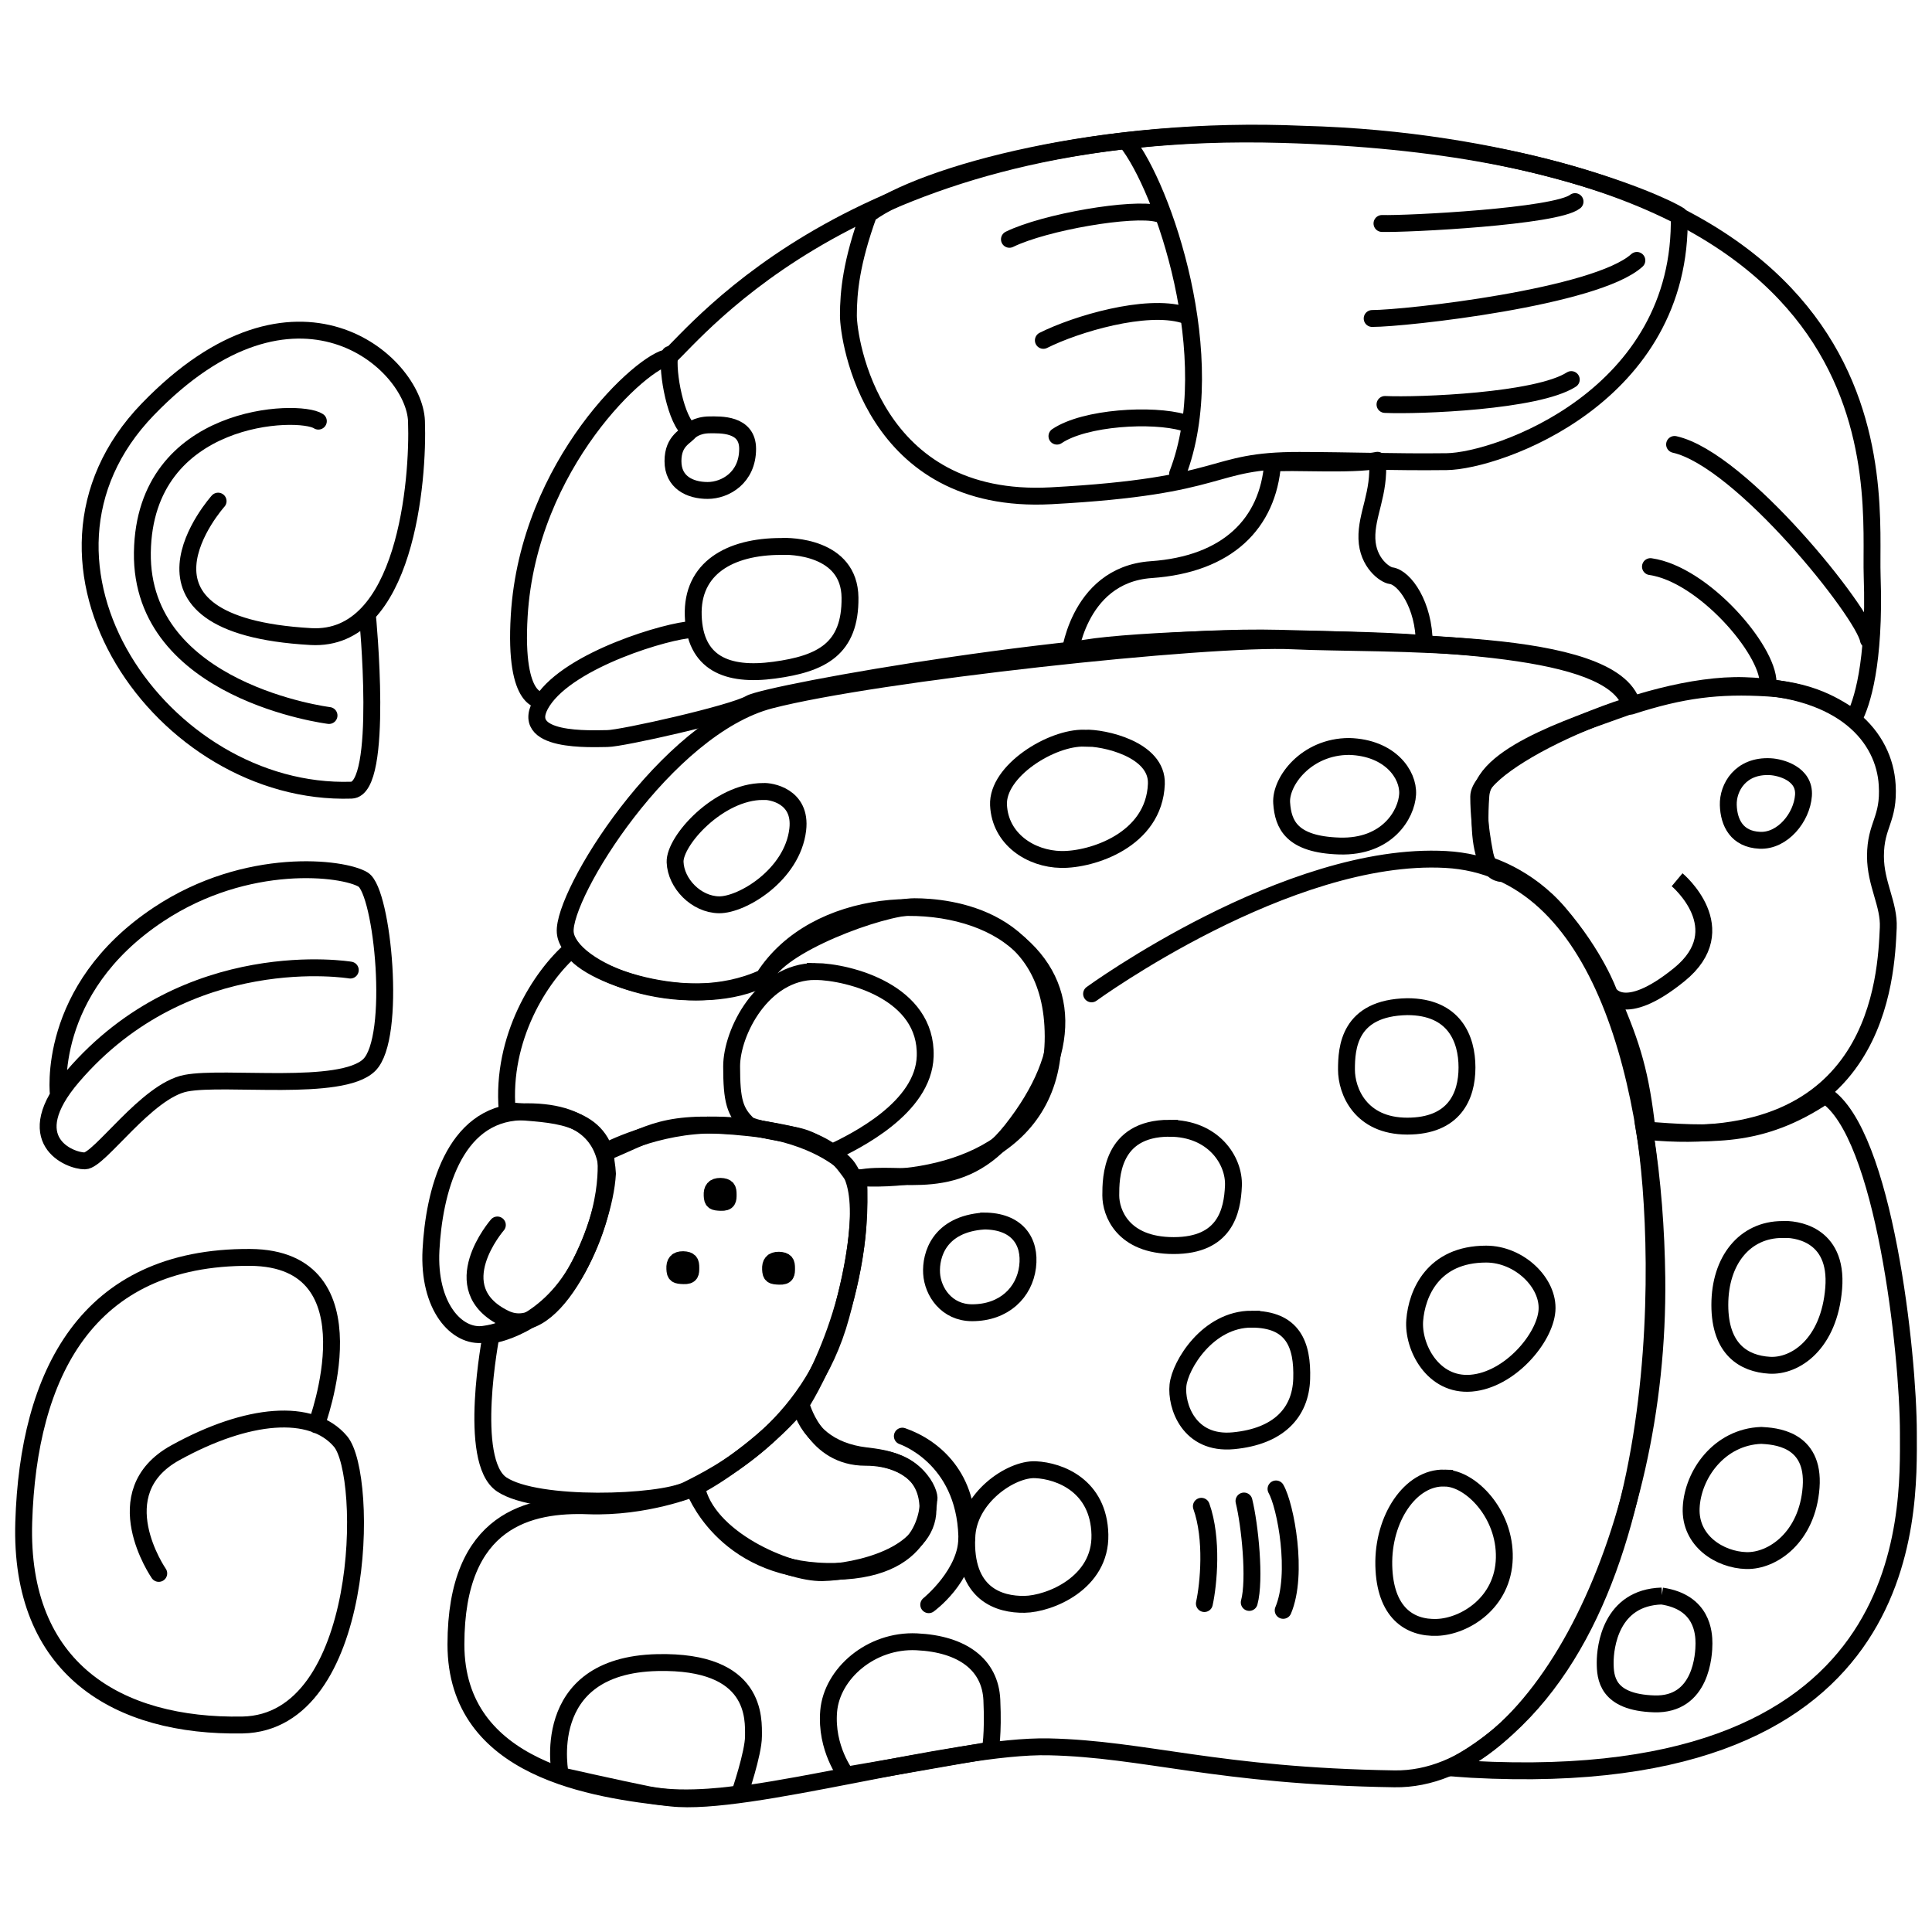
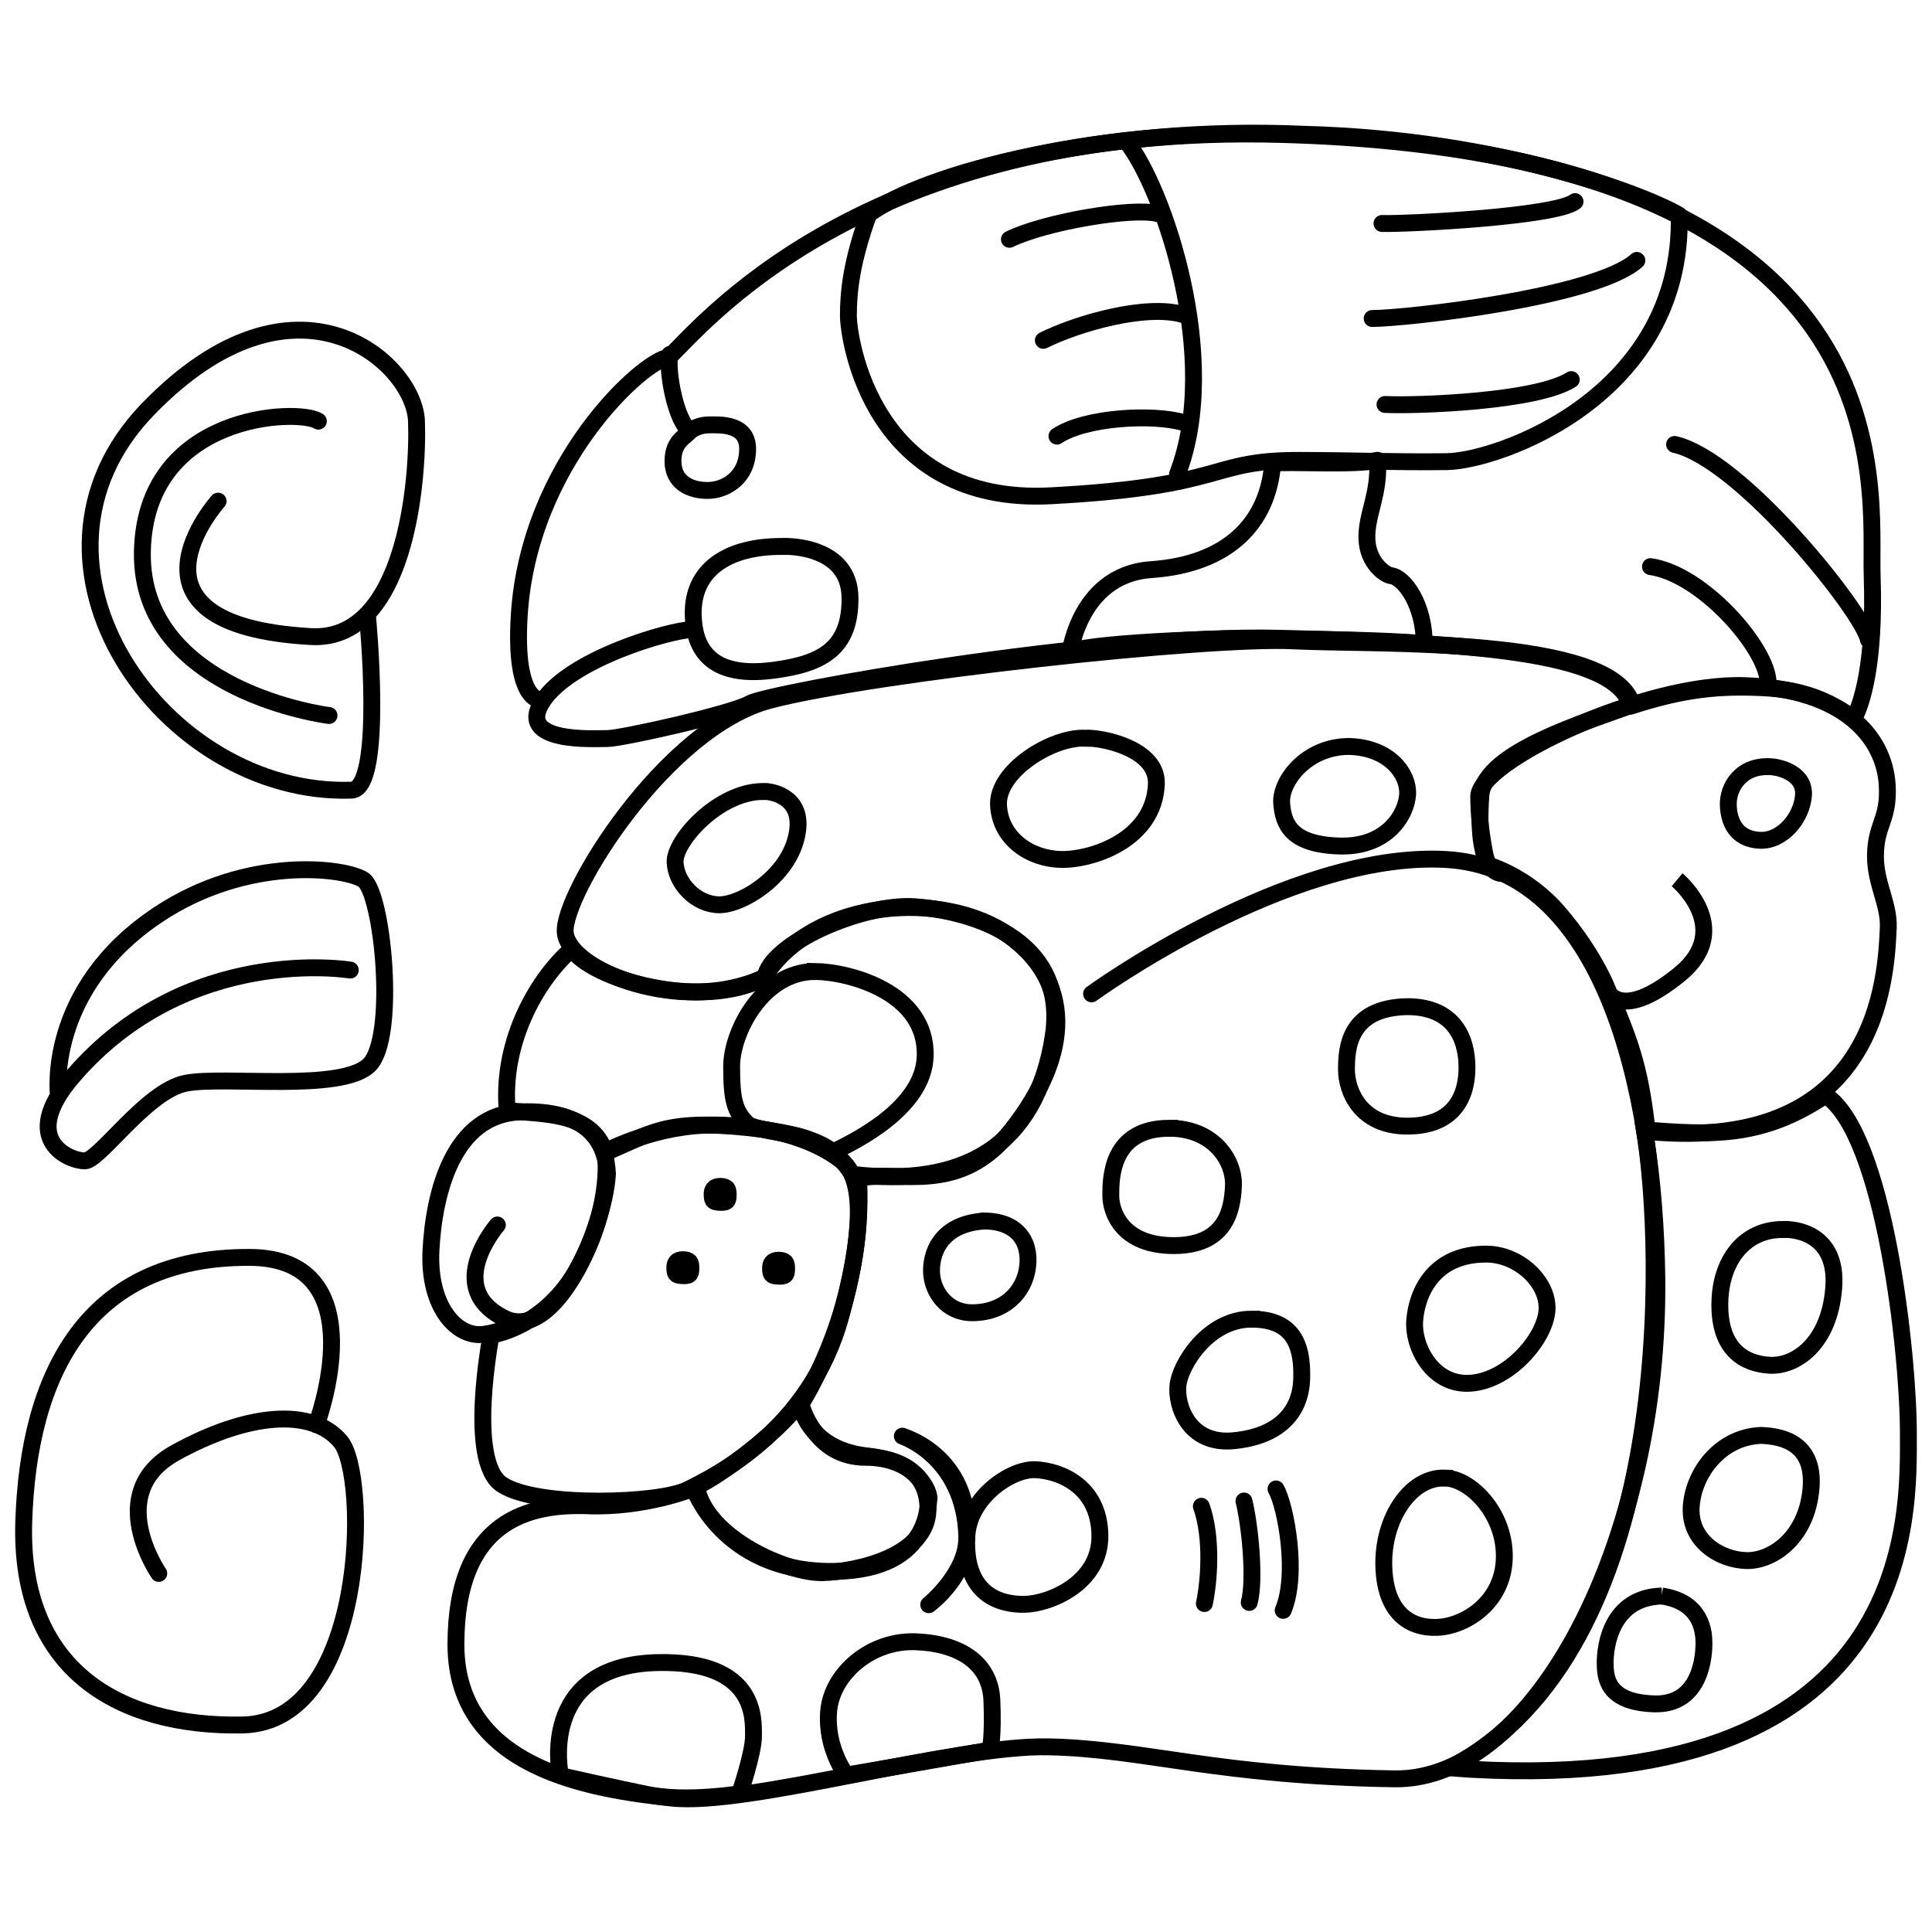
<svg xmlns="http://www.w3.org/2000/svg" width="100" height="100" id="svg4048" version="1.1">
  <defs id="defs4050" />
  <g id="layer2">
    <g id="g3606">
      <path id="path3839-6" d="m 11.289,25.938 c 0,0 -5.761,6.417 4.803,7.011 4.913,0.276 5.576,-8.115 5.465,-11.151 -0.11,-3.036 -6.238,-8.556 -13.911,-0.607 -7.673,7.949 0.777,20.026 10.544,19.708 1.711,-0.056 0.828,-9.053 0.828,-9.053" style="fill:none;stroke:#000000;stroke-width:0.874px;stroke-linecap:round;stroke-linejoin:round;stroke-opacity:1" />
    </g>
    <g id="g3603">
      <path id="path3847-5" d="m 18.131,50.211 c 0,0 -8.427,-1.41 -14.365,5.504 -2.85,3.318 -0.139,4.382 0.625,4.372 0.763,-0.01 3.201,-3.63 5.231,-4.021 2.03,-0.39 8.041,0.468 9.485,-0.937 1.444,-1.405 0.703,-8.978 -0.312,-9.602 C 17.78,44.902 12.793,44.292 8.217,47.323 2.322,51.226 3.025,56.691 3.025,56.691" style="fill:none;stroke:#000000;stroke-width:0.874px;stroke-linecap:round;stroke-linejoin:round;stroke-opacity:1" />
    </g>
    <g id="g3609">
      <path id="path3849-2" d="m 8.217,81.439 c 0,0 -2.889,-4.177 0.859,-6.245 3.747,-2.069 7.065,-2.342 8.549,-0.586 1.483,1.756 1.366,14.56 -5.074,14.677 C 6.109,89.402 0.995,86.396 1.229,78.784 1.464,71.173 4.462,65.034 12.94,65.083 c 6.675,0.039 3.435,8.666 3.435,8.666" style="fill:none;stroke:#000000;stroke-width:0.874px;stroke-linecap:round;stroke-linejoin:round;stroke-opacity:1" />
    </g>
    <g id="g3585">
      <path id="path3851-7" d="m 56.5,51.442 c 0,0 10.157,-7.397 18.327,-6.956 8.17,0.442 10.811,11.814 10.93,21.64 C 85.923,79.761 79.465,92.182 72.178,92.072 63.015,91.933 59.26,90.526 54.292,90.416 49.324,90.305 38.725,93.507 34.75,93.065 30.775,92.624 23.599,91.63 23.599,85.116 c 0,-6.514 3.864,-7.287 6.845,-7.176 2.981,0.11 5.465,-0.911 5.465,-0.911 0,0 1.463,4.195 6.873,4.306 5.41,0.111 5.217,-3.423 5.3,-3.726 0.083,-0.304 -0.607,-2.18 -3.285,-2.18 -2.677,0 -3.34,-2.76 -3.34,-2.76 0,0 3.335,-5.047 2.984,-11.683 2.188,-0.453 5.211,0.938 7.924,-2.498 3.164,-4.007 3.123,-7.729 -0.156,-10.071 -3.279,-2.342 -10.032,-1.991 -12.686,2.186 -4.255,1.969 -10.11,-0.39 -10.266,-2.342 -0.156,-1.952 5.192,-10.617 10.617,-12.023 5.426,-1.405 22.643,-3.288 27.06,-3.067 4.416,0.221 16.561,-0.276 17.555,3.312 -2.208,0.828 -7.673,2.429 -7.839,4.692 -0.325,4.446 1.214,4.03 1.214,4.03" style="fill:none;stroke:#000000;stroke-width:0.874px;stroke-linecap:round;stroke-linejoin:round;stroke-opacity:1" />
    </g>
    <g id="g3594">
      <path id="path3853-6" d="m 25.743,63.405 c 0,0 -2.846,3.271 0.39,4.84 2.576,1.249 5.153,-4.645 5.309,-7.495 -0.078,-1.6 -0.976,-3.318 -4.489,-3.201 -3.513,0.117 -4.489,4.216 -4.645,7.143 -0.156,2.928 1.327,4.567 2.732,4.372 1.405,-0.195 1.366,-0.664 1.366,-0.664" style="fill:none;stroke:#000000;stroke-width:0.874px;stroke-linecap:round;stroke-linejoin:round;stroke-opacity:1" />
    </g>
    <g id="g3591">
      <path id="path3855-3" d="m 25.421,69.107 c 0,0 -1.27,6.514 0.552,7.729 1.822,1.214 8.17,0.994 9.605,0.276 1.435,-0.718 6.348,-3.091 7.949,-8.998 1.601,-5.907 0.718,-7.508 0,-8.06 -0.653,-0.502 -2.54,-1.754 -6.459,-1.822 -3.095,-0.054 -5.741,1.38 -5.741,1.38 0,0 0.442,2.595 -1.38,5.962 -1.713,3.167 -4.527,3.533 -4.527,3.533 z" style="fill:none;stroke:#000000;stroke-width:0.874px;stroke-linecap:butt;stroke-linejoin:miter;stroke-opacity:1" />
    </g>
    <g id="g3597">
      <path id="path3857-8" d="m 86.807,45.535 c 0,0 3.036,2.539 0.11,4.913 -2.926,2.374 -3.643,0.938 -3.643,0.938 0,0 -0.661,-1.885 -2.595,-4.14 -1.656,-1.932 -3.699,-2.484 -3.699,-2.484 0,0 -0.442,-1.711 -0.442,-3.533 0,-1.822 8.556,-5.907 13.746,-5.741 5.189,0.166 7.25,2.707 7.397,5.134 0.11,1.822 -0.607,2.04 -0.607,3.699 0,1.435 0.718,2.484 0.662,3.699 -0.113,2.482 -0.442,11.703 -12.476,10.544 -0.331,-2.981 -0.773,-4.416 -1.822,-6.845" style="fill:none;stroke:#000000;stroke-width:0.874px;stroke-linecap:butt;stroke-linejoin:miter;stroke-opacity:1" />
    </g>
    <g id="g3580">
      <path id="path3859-9" d="m 85.115,58.486 c 3.354,0.244 6.011,0.468 9.368,-1.796 3.045,1.952 4.294,13.35 4.294,17.488 0,4.138 0.625,19.127 -23.733,17.331 11.71,-6.089 11.088,-26.865 10.071,-33.023 z" style="fill:none;stroke:#000000;stroke-width:0.874px;stroke-linecap:butt;stroke-linejoin:miter;stroke-opacity:1" />
-       <path id="path3861-2" d="m 29.608,49.118 c -1.639,1.405 -3.669,4.606 -3.357,8.353 1.718,0.234 4.372,0 5.074,2.186 2.322,-0.942 3.045,-1.756 7.417,-1.288 4.372,0.468 4.711,1.646 5.465,2.576 4.462,0.306 10.315,-1.306 10.305,-7.3 -0.01,-6.22 -5.465,-6.714 -7.182,-6.714 -1.718,0 -7.104,1.991 -7.729,3.669 -3.357,1.757 -9.056,0.039 -9.993,-1.483 z" style="fill:none;stroke:#000000;stroke-width:0.874px;stroke-linecap:butt;stroke-linejoin:miter;stroke-opacity:1" />
+       <path id="path3861-2" d="m 29.608,49.118 c -1.639,1.405 -3.669,4.606 -3.357,8.353 1.718,0.234 4.372,0 5.074,2.186 2.322,-0.942 3.045,-1.756 7.417,-1.288 4.372,0.468 4.648,1.488 5.402,2.418 5.662,0.663 9.476,-1.389 10.368,-7.142 0.879,-5.666 -5.462,-6.6 -7.182,-6.714 -2.704,-0.18 -7.49,1.923 -7.729,3.669 -3.357,1.757 -9.056,0.039 -9.993,-1.483 z" style="fill:none;stroke:#000000;stroke-width:0.874px;stroke-linecap:butt;stroke-linejoin:miter;stroke-opacity:1" />
      <path id="path3863-2" d="m 41.396,72.617 c -1.249,1.643 -4.06,3.708 -5.348,4.333 0.507,2.693 4.762,4.489 6.519,4.45 1.757,-0.039 5.465,-0.859 5.465,-3.279 0,-2.42 -2.264,-2.654 -3.24,-2.772 -1.822,-0.219 -3.045,-1.213 -3.396,-2.732 z" style="fill:none;stroke:#000000;stroke-width:0.874px;stroke-linecap:butt;stroke-linejoin:miter;stroke-opacity:1" />
    </g>
    <g id="g3562">
      <path id="path3867-2" d="m 60.53,58.398 c -3.036,0 -3.036,2.595 -3.036,3.478 0,0.883 0.607,2.595 3.257,2.595 2.65,0 3.036,-1.766 3.091,-3.091 0.055,-1.325 -1.049,-2.981 -3.312,-2.981 z" style="fill:none;stroke:#000000;stroke-width:0.874px;stroke-linecap:butt;stroke-linejoin:miter;stroke-opacity:1" />
      <path id="path3869-9" d="m 50.924,63.2 c -2.319,0.166 -2.76,1.766 -2.705,2.705 0.056,0.951 0.773,2.042 2.098,2.042 1.656,0 2.705,-1.049 2.871,-2.374 0.166,-1.325 -0.552,-2.374 -2.263,-2.374 z" style="fill:none;stroke:#000000;stroke-width:0.874px;stroke-linecap:butt;stroke-linejoin:miter;stroke-opacity:1" />
      <path id="path3871-4" d="m 72.84,52.105 c -3.036,0.055 -3.147,2.153 -3.147,3.257 0,1.104 0.718,2.926 3.147,2.926 2.429,0 3.091,-1.546 3.091,-3.036 0,-1.49 -0.662,-3.147 -3.091,-3.147 z" style="fill:none;stroke:#000000;stroke-width:0.874px;stroke-linecap:butt;stroke-linejoin:miter;stroke-opacity:1" />
      <path id="path3873-8" d="m 76.925,64.912 c -2.76,0 -3.588,2.042 -3.699,3.423 -0.11,1.38 0.938,3.423 2.926,3.257 1.987,-0.166 3.809,-2.318 3.919,-3.754 0.11,-1.435 -1.435,-2.926 -3.147,-2.926 z" style="fill:none;stroke:#000000;stroke-width:0.874px;stroke-linecap:butt;stroke-linejoin:miter;stroke-opacity:1" />
      <path id="path3875-8" d="m 64.78,68.279 c -2.263,0 -3.699,2.374 -3.809,3.423 -0.11,1.049 0.552,3.091 2.871,2.871 2.319,-0.221 3.478,-1.435 3.533,-3.202 0.055,-1.766 -0.442,-3.091 -2.595,-3.091 z" style="fill:none;stroke:#000000;stroke-width:0.874px;stroke-linecap:butt;stroke-linejoin:miter;stroke-opacity:1" />
      <path id="path3877-1" d="m 74.772,76.504 c -1.766,-0.055 -3.202,2.098 -3.147,4.527 0.055,2.429 1.325,3.257 2.76,3.202 1.435,-0.055 3.423,-1.27 3.478,-3.588 0.055,-2.318 -1.767,-4.14 -3.091,-4.14 z" style="fill:none;stroke:#000000;stroke-width:0.874px;stroke-linecap:butt;stroke-linejoin:miter;stroke-opacity:1" />
    </g>
    <g id="g3570">
      <path id="path3879-7" d="m 29.009,91.906 c 0,0 -1.242,-5.713 5.023,-5.851 5.162,-0.114 4.968,2.926 4.968,3.809 0,0.883 -0.718,2.981 -0.718,2.981 0,0 -2.733,0.442 -4.692,0.055 -1.445,-0.285 -4.582,-0.994 -4.582,-0.994 z" style="fill:none;stroke:#000000;stroke-width:0.874px;stroke-linecap:butt;stroke-linejoin:miter;stroke-opacity:1" />
      <path id="path3881-3" d="m 43.803,91.879 c 0,0 -1.076,-1.38 -0.911,-3.312 0.166,-1.932 2.181,-3.699 4.554,-3.588 2.374,0.11 3.809,1.187 3.892,3.009 0.083,1.822 -0.083,2.595 -0.083,2.595 0,0 -2.843,0.497 -3.781,0.662 -0.938,0.166 -3.671,0.635 -3.671,0.635 z" style="fill:none;stroke:#000000;stroke-width:0.874px;stroke-linecap:butt;stroke-linejoin:miter;stroke-opacity:1" />
      <path id="path3883-5" d="m 48.071,83.059 c 0,0 1.932,-1.386 1.971,-3.454 0.039,-2.069 2.284,-3.591 3.552,-3.533 1.269,0.058 3.279,0.839 3.337,3.357 0.059,2.518 -2.615,3.591 -3.903,3.611 -1.288,0.02 -3.142,-0.507 -2.986,-3.533 0.156,-3.025 -1.698,-4.606 -3.337,-5.172 0,0 3.217,1.061 3.337,5.182 0.056,1.904 -1.971,3.542 -1.971,3.542 z" style="fill:none;stroke:#000000;stroke-width:0.874px;stroke-linecap:round;stroke-linejoin:round;stroke-opacity:1" />
    </g>
    <path style="fill:none;stroke:#000000;stroke-width:0.874px;stroke-linecap:butt;stroke-linejoin:miter;stroke-opacity:1" d="m 37.289,61.406 c -0.331,0 -0.442,0.152 -0.428,0.469 0.014,0.318 0.083,0.345 0.455,0.359 0.373,0.014 0.373,-0.138 0.373,-0.414 0,-0.276 -0.041,-0.4 -0.4,-0.414 z" id="path3885-2" />
    <path id="path3887-5" d="m 35.357,65.201 c -0.331,0 -0.442,0.152 -0.428,0.469 0.014,0.318 0.083,0.345 0.455,0.359 0.373,0.014 0.373,-0.138 0.373,-0.414 0,-0.276 -0.041,-0.4 -0.4,-0.414 z" style="fill:none;stroke:#000000;stroke-width:0.874px;stroke-linecap:butt;stroke-linejoin:miter;stroke-opacity:1" />
    <path style="fill:none;stroke:#000000;stroke-width:0.874px;stroke-linecap:butt;stroke-linejoin:miter;stroke-opacity:1" d="m 40.312,65.229 c -0.331,0 -0.442,0.152 -0.428,0.469 0.014,0.318 0.083,0.345 0.455,0.359 0.373,0.014 0.373,-0.138 0.373,-0.414 0,-0.276 -0.041,-0.4 -0.4,-0.414 z" id="path3889-7" />
    <path style="fill:none;stroke:#000000;stroke-width:0.874px;stroke-linecap:round;stroke-linejoin:round;stroke-opacity:1" d="m 62.338,83 c 0.221,-1.015 0.442,-3.357 -0.156,-5.035 0.599,1.679 0.377,4.021 0.156,5.035 z" id="path3891-4" />
    <path style="fill:none;stroke:#000000;stroke-width:0.874px;stroke-linecap:round;stroke-linejoin:round;stroke-opacity:1" d="m 64.661,82.942 c 0.32,-1.171 0.033,-4.001 -0.273,-5.25 0.307,1.249 0.593,4.079 0.273,5.25 z" id="path3893-4" />
    <g id="g3537">
      <path id="path3902-7" d="m 86.012,82.61 c -2.654,0.078 -2.928,2.654 -2.928,3.435 0,0.781 0.078,2.069 2.537,2.147 2.459,0.078 2.576,-2.576 2.576,-3.123 0,-0.546 -0.078,-2.147 -2.186,-2.459 z" style="fill:none;stroke:#000000;stroke-width:0.874px;stroke-linecap:butt;stroke-linejoin:miter;stroke-opacity:1" />
      <path id="path3904-2" d="m 91.165,74.296 c -2.186,0.078 -3.552,2.03 -3.63,3.747 -0.078,1.718 1.483,2.693 2.85,2.732 1.366,0.039 3.162,-1.21 3.357,-3.786 0.195,-2.576 -1.952,-2.654 -2.576,-2.693 z" style="fill:none;stroke:#000000;stroke-width:0.874px;stroke-linecap:butt;stroke-linejoin:miter;stroke-opacity:1" />
      <path id="path3906-8" d="m 92.258,63.639 c -1.952,0 -3.24,1.6 -3.24,3.903 0,2.303 1.249,3.045 2.576,3.123 1.327,0.078 3.084,-1.093 3.318,-3.982 0.234,-2.889 -2.069,-3.084 -2.654,-3.045 z" style="fill:none;stroke:#000000;stroke-width:0.874px;stroke-linecap:butt;stroke-linejoin:miter;stroke-opacity:1" />
    </g>
    <g id="g3588">
      <path id="path3908-6" d="m 42.202,50.283 c -2.733,0 -4.333,3.147 -4.333,4.913 0,1.766 0.16,2.363 0.883,3.036 0.834,0.342 2.02,0.422 2.677,0.607 0.845,0.238 1.195,0.639 1.601,0.828 1.232,-0.585 4.775,-2.318 4.858,-4.996 0.102,-3.311 -3.919,-4.361 -5.686,-4.389 z" style="fill:none;stroke:#000000;stroke-width:0.874px;stroke-linecap:butt;stroke-linejoin:miter;stroke-opacity:1" />
    </g>
    <g id="g3600">
      <path id="path3910-0" d="m 91.637,39.684 c -1.546,-0.083 -2.208,1.076 -2.181,1.987 0.028,0.911 0.442,1.767 1.628,1.822 1.187,0.055 2.181,-1.187 2.263,-2.319 0.083,-1.132 -1.187,-1.463 -1.711,-1.49 z" style="fill:none;stroke:#000000;stroke-width:0.874px;stroke-linecap:butt;stroke-linejoin:miter;stroke-opacity:1" />
    </g>
    <g id="g3575">
      <path id="path3912-4" d="m 69.833,38.637 c -2.225,0 -3.572,1.815 -3.494,2.928 0.078,1.112 0.507,2.147 2.986,2.225 2.479,0.078 3.474,-1.639 3.533,-2.674 0.059,-1.034 -0.917,-2.42 -3.025,-2.479 z" style="fill:none;stroke:#000000;stroke-width:0.874px;stroke-linecap:butt;stroke-linejoin:miter;stroke-opacity:1" />
      <path id="path3914-6" d="m 56.141,38.207 c -1.711,-0.055 -4.54,1.698 -4.458,3.464 0.083,1.767 1.67,2.788 3.243,2.815 1.573,0.028 4.813,-0.994 4.927,-3.906 0.071,-1.808 -2.753,-2.415 -3.712,-2.374 z" style="fill:none;stroke:#000000;stroke-width:0.874px;stroke-linecap:butt;stroke-linejoin:miter;stroke-opacity:1" />
      <path id="path3916-7" d="m 39.497,40.967 c -2.305,0 -4.596,2.553 -4.554,3.657 0.041,1.104 1.09,2.194 2.277,2.208 1.187,0.014 3.794,-1.544 4.071,-3.892 0.207,-1.753 -1.421,-2.001 -1.794,-1.974 z" style="fill:none;stroke:#000000;stroke-width:0.874px;stroke-linecap:butt;stroke-linejoin:miter;stroke-opacity:1" />
    </g>
    <g id="g3615">
      <path id="path3918-1" d="m 35.814,32.587 c -1.191,0.039 -6.304,1.522 -7.729,3.708 -1.425,2.186 2.635,1.932 3.357,1.932 0.722,0 6.48,-1.288 7.378,-1.815 0.898,-0.527 17.878,-3.611 27.402,-3.376 9.524,0.234 17.409,0.625 18.19,3.513 2.654,-0.859 4.528,-1.093 7.104,-0.937 2.576,0.156 3.825,1.21 4.45,1.561 0.39,-0.742 1.093,-2.81 0.937,-7.338 C 96.747,25.307 99.232,7.9 66.378,6.961 44.519,6.336 36.102,17.182 34.604,18.502 c -1.278,0.105 -7.248,5.469 -7.729,13.363 -0.284,4.669 1.21,4.372 1.21,4.372" style="fill:none;stroke:#000000;stroke-width:0.874px;stroke-linecap:round;stroke-linejoin:round;stroke-opacity:1" />
    </g>
    <g id="g3618">
      <path id="path3920-0" d="m 66.144,33.075 c -2.537,-0.117 -10.735,0.234 -10.774,0.742 -0.039,0.507 0.273,-4.06 4.216,-4.333 3.942,-0.273 6.05,-2.381 6.285,-5.504 0.82,-0.117 4.149,0.12 5.426,-0.156 0.13,1.72 -0.586,2.81 -0.546,4.06 0.039,1.249 0.937,1.874 1.249,1.913 0.697,0.087 1.718,1.522 1.718,3.513 -2.342,-0.195 -6.402,-0.234 -7.573,-0.234 z" style="fill:none;stroke:#000000;stroke-width:0.874px;stroke-linecap:round;stroke-linejoin:round;stroke-opacity:1" />
    </g>
    <g id="g3612">
      <path id="path3922-3" d="m 67.43,6.948 c -10.369,-0.462 -19.616,2.046 -22.468,4.14 -0.9,2.484 -1.049,4.03 -1.049,5.244 0,1.214 1.214,9.826 10.489,9.329 9.274,-0.497 8.072,-1.84 12.857,-1.831 2.712,0.005 4.916,0.098 7.623,0.065 2.627,-0.032 12.243,-3.361 12.034,-12.752 C 85.537,10.294 78.092,7.224 67.43,6.948 z" style="fill:none;stroke:#000000;stroke-width:0.874px;stroke-linecap:round;stroke-linejoin:round;stroke-opacity:1" />
    </g>
    <g id="g3624">
      <path id="path3928-6" d="m 40.436,28.284 c -2.677,0 -4.637,1.132 -4.554,3.588 0.083,2.457 1.739,3.147 4.195,2.815 2.457,-0.331 3.947,-1.104 3.919,-3.754 -0.028,-2.65 -3.119,-2.677 -3.561,-2.65 z" style="fill:none;stroke:#000000;stroke-width:0.874px;stroke-linecap:butt;stroke-linejoin:miter;stroke-opacity:1" />
    </g>
    <g id="g3621">
      <path id="path3930-4" d="m 34.667,18.348 c -0.166,0.911 0.331,3.505 1.049,3.947 -0.166,0.304 -0.883,0.469 -0.883,1.573 0,1.104 0.883,1.518 1.794,1.518 0.911,0 2.07,-0.658 2.07,-2.153 0,-1.325 -1.435,-1.242 -1.96,-1.242 -0.69,0 -1.021,0.331 -1.021,0.331" style="fill:none;stroke:#000000;stroke-width:0.874px;stroke-linecap:round;stroke-linejoin:round;stroke-opacity:1" />
    </g>
    <path style="fill:none;stroke:#000000;stroke-width:0.874px;stroke-linecap:round;stroke-linejoin:round;stroke-opacity:1" d="m 71.023,16.485 c 1.718,0 11.593,-1.093 13.701,-3.006 -2.108,1.913 -11.984,3.006 -13.701,3.006 z" id="path3934-2" />
    <path style="fill:none;stroke:#000000;stroke-width:0.874px;stroke-linecap:round;stroke-linejoin:round;stroke-opacity:1" d="m 7.369,28.588 c 0.11,-7.232 8.115,-7.452 9.109,-6.79 -0.994,-0.662 -8.998,-0.442 -9.109,6.79 -0.11,7.232 9.661,8.446 9.661,8.446 0,0 -9.771,-1.214 -9.661,-8.446 z" id="path3069-2-0" />
    <path id="path3513" d="m 71.531,11.567 c 1.288,0.039 9.017,-0.351 9.993,-1.132 -0.976,0.781 -8.705,1.171 -9.993,1.132 z" style="fill:none;stroke:#000000;stroke-width:0.874px;stroke-linecap:round;stroke-linejoin:round;stroke-opacity:1" />
    <path id="path3517" d="m 71.687,20.935 c 1.757,0.078 7.885,-0.156 9.642,-1.288 -1.757,1.132 -7.885,1.366 -9.642,1.288 z" style="fill:none;stroke:#000000;stroke-width:0.874px;stroke-linecap:round;stroke-linejoin:round;stroke-opacity:1" />
    <path id="path3519" d="M 60.952,24.526 C 63.255,18.554 60.211,9.693 58.298,7.312 60.211,9.693 63.255,18.554 60.952,24.526 z" style="fill:none;stroke:#000000;stroke-width:0.874px;stroke-linecap:round;stroke-linejoin:round;stroke-opacity:1" />
    <path id="path3521" d="m 52.248,12.387 c 1.835,-0.898 6.402,-1.678 7.69,-1.327 -1.288,-0.351 -5.855,0.429 -7.69,1.327 z" style="fill:none;stroke:#000000;stroke-width:0.874px;stroke-linecap:round;stroke-linejoin:round;stroke-opacity:1" />
    <path id="path3523" d="m 54.004,17.617 c 1.718,-0.859 5.309,-1.913 7.26,-1.327 -1.952,-0.586 -5.543,0.468 -7.26,1.327 z" style="fill:none;stroke:#000000;stroke-width:0.874px;stroke-linecap:round;stroke-linejoin:round;stroke-opacity:1" />
    <path id="path3525" d="m 54.707,22.575 c 1.444,-0.976 4.957,-1.171 6.558,-0.703 -1.6,-0.468 -5.114,-0.273 -6.558,0.703 z" style="fill:none;stroke:#000000;stroke-width:0.874px;stroke-linecap:round;stroke-linejoin:round;stroke-opacity:1" />
    <path id="path3527" d="m 85.427,29.328 c 2.732,0.39 6.089,4.294 6.089,6.011 0,-1.718 -3.357,-5.621 -6.089,-6.011 z" style="fill:none;stroke:#000000;stroke-width:0.874px;stroke-linecap:round;stroke-linejoin:round;stroke-opacity:1" />
    <path id="path3529" d="m 86.676,23.004 c 3.474,0.781 9.798,8.744 10.032,10.11 -0.234,-1.366 -6.558,-9.329 -10.032,-10.11 z" style="fill:none;stroke:#000000;stroke-width:0.874px;stroke-linecap:round;stroke-linejoin:round;stroke-opacity:1" />
    <path id="path3535" d="m 66.417,83.352 c 0.797,-1.883 0.124,-5.426 -0.371,-6.285 0.494,0.859 1.168,4.402 0.371,6.285 z" style="fill:none;stroke:#000000;stroke-width:0.874px;stroke-linecap:round;stroke-linejoin:round;stroke-opacity:1" />
  </g>
</svg>
